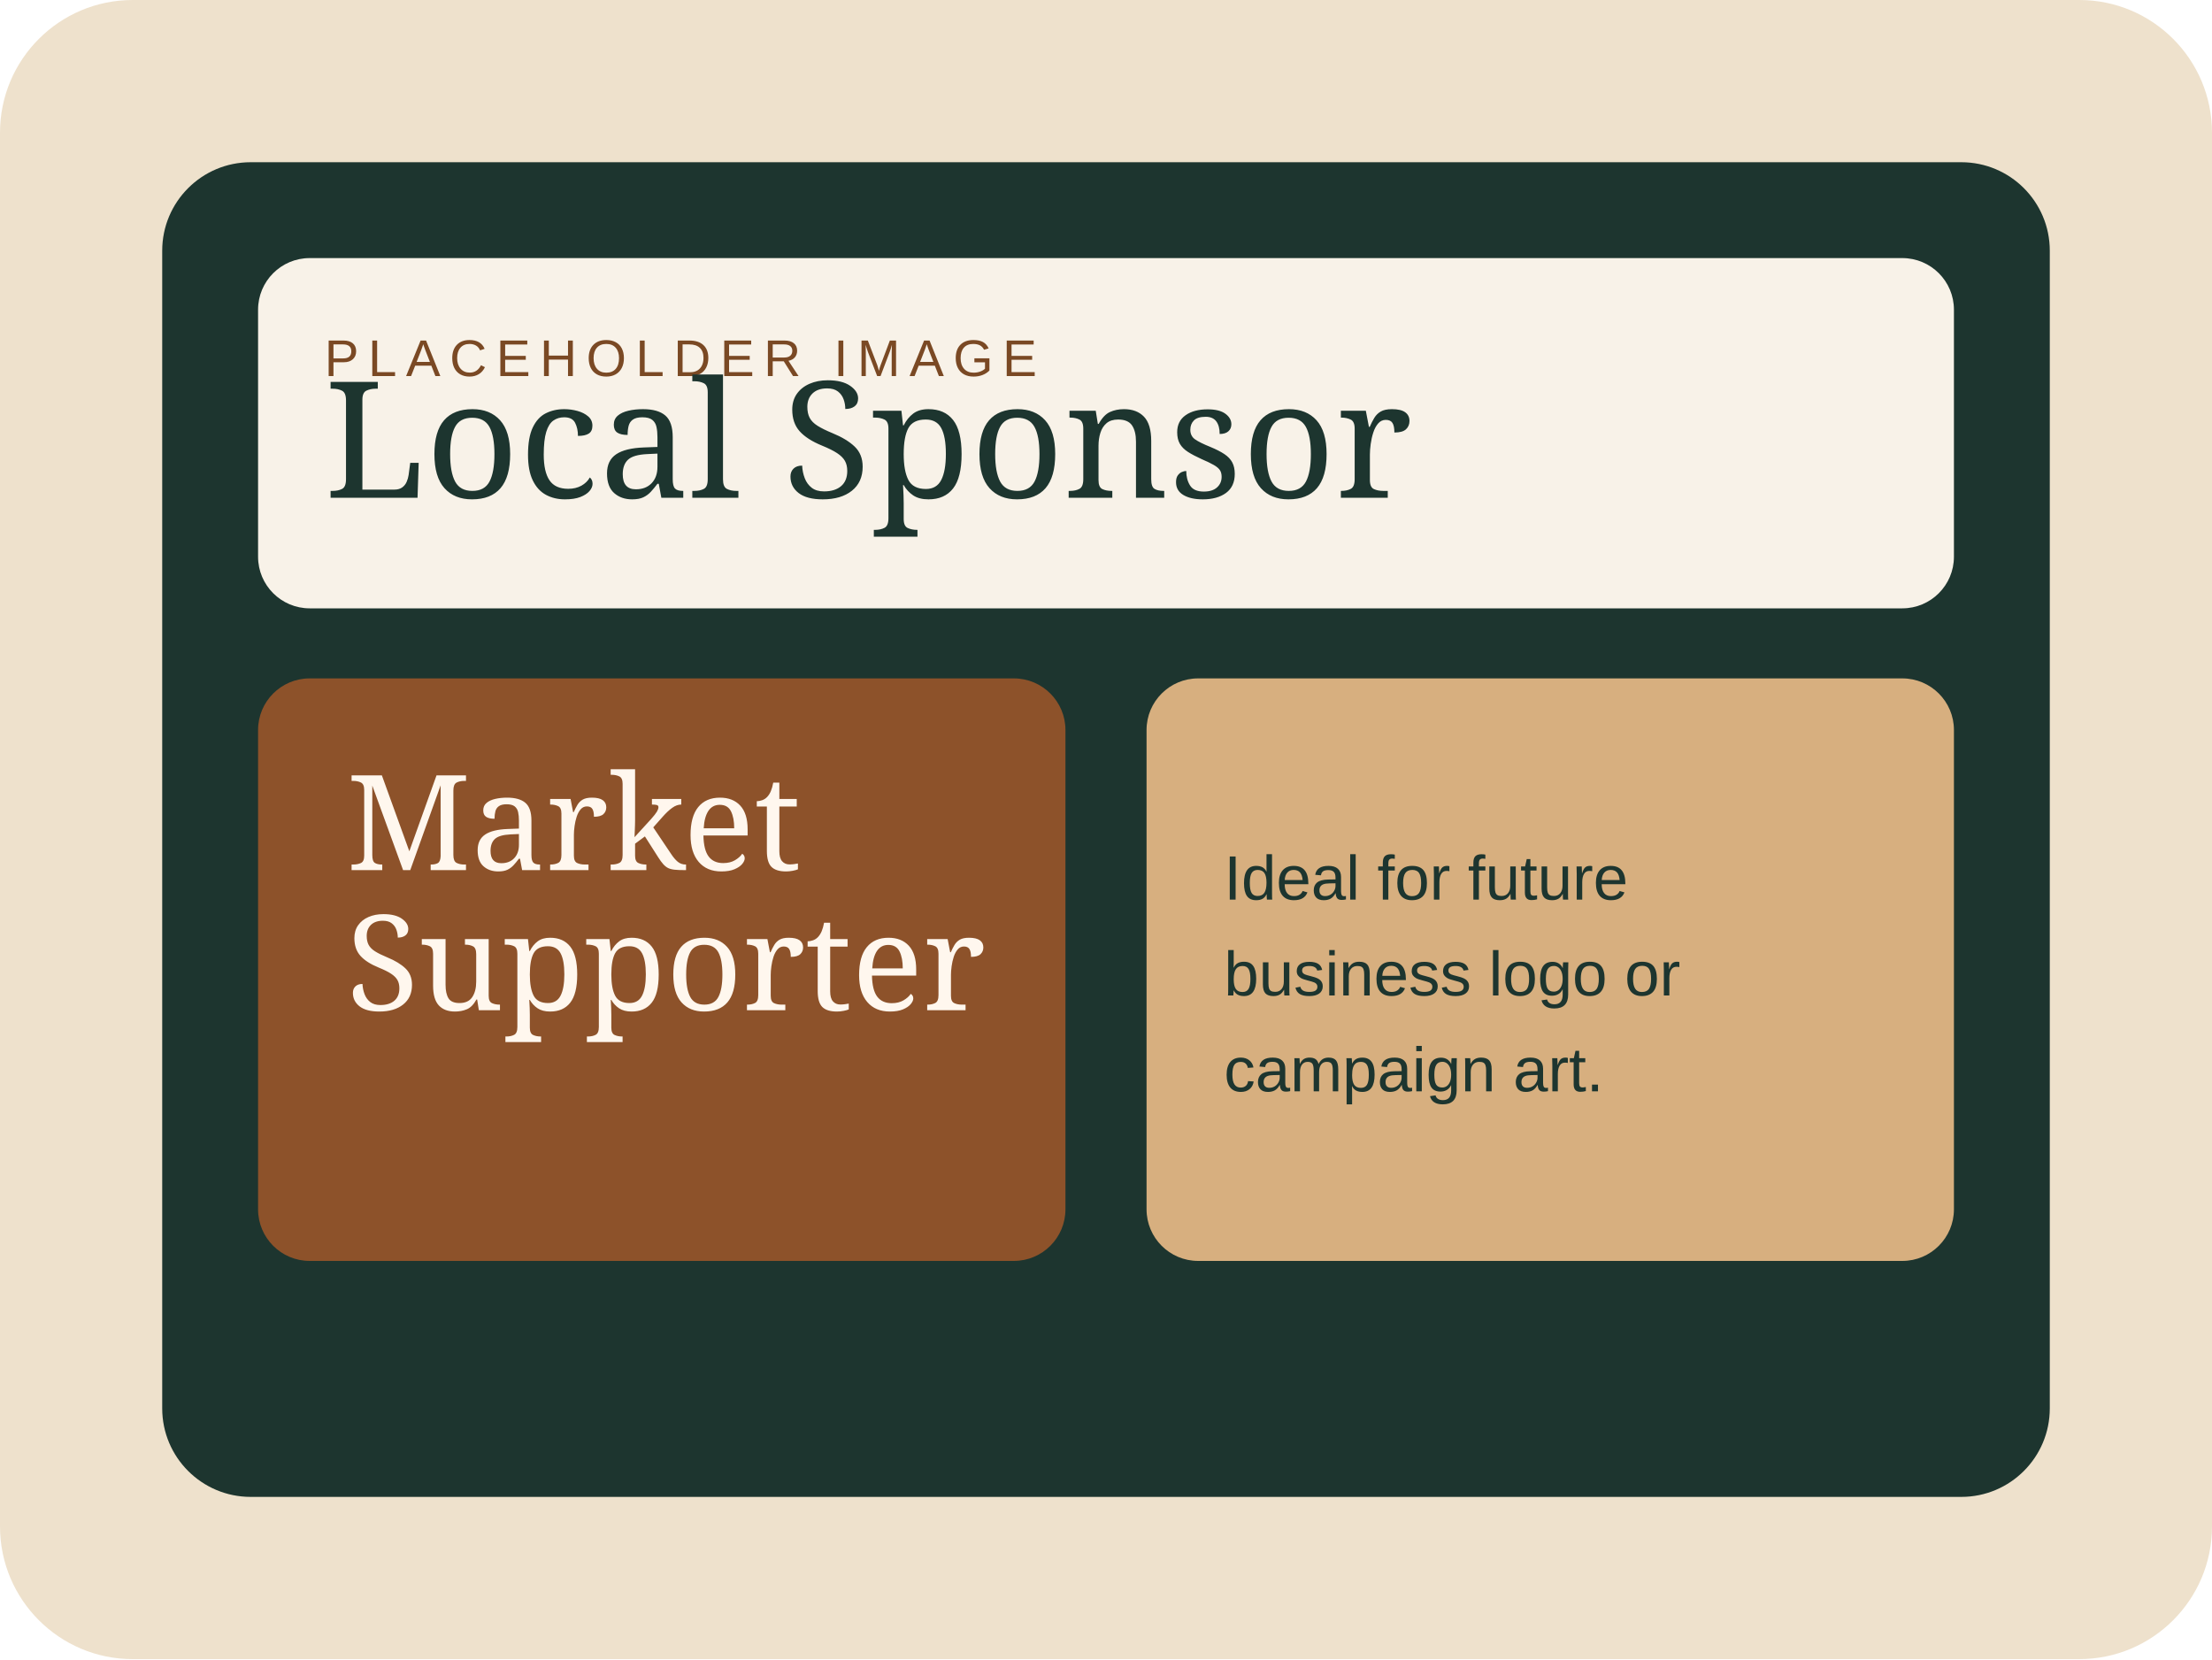
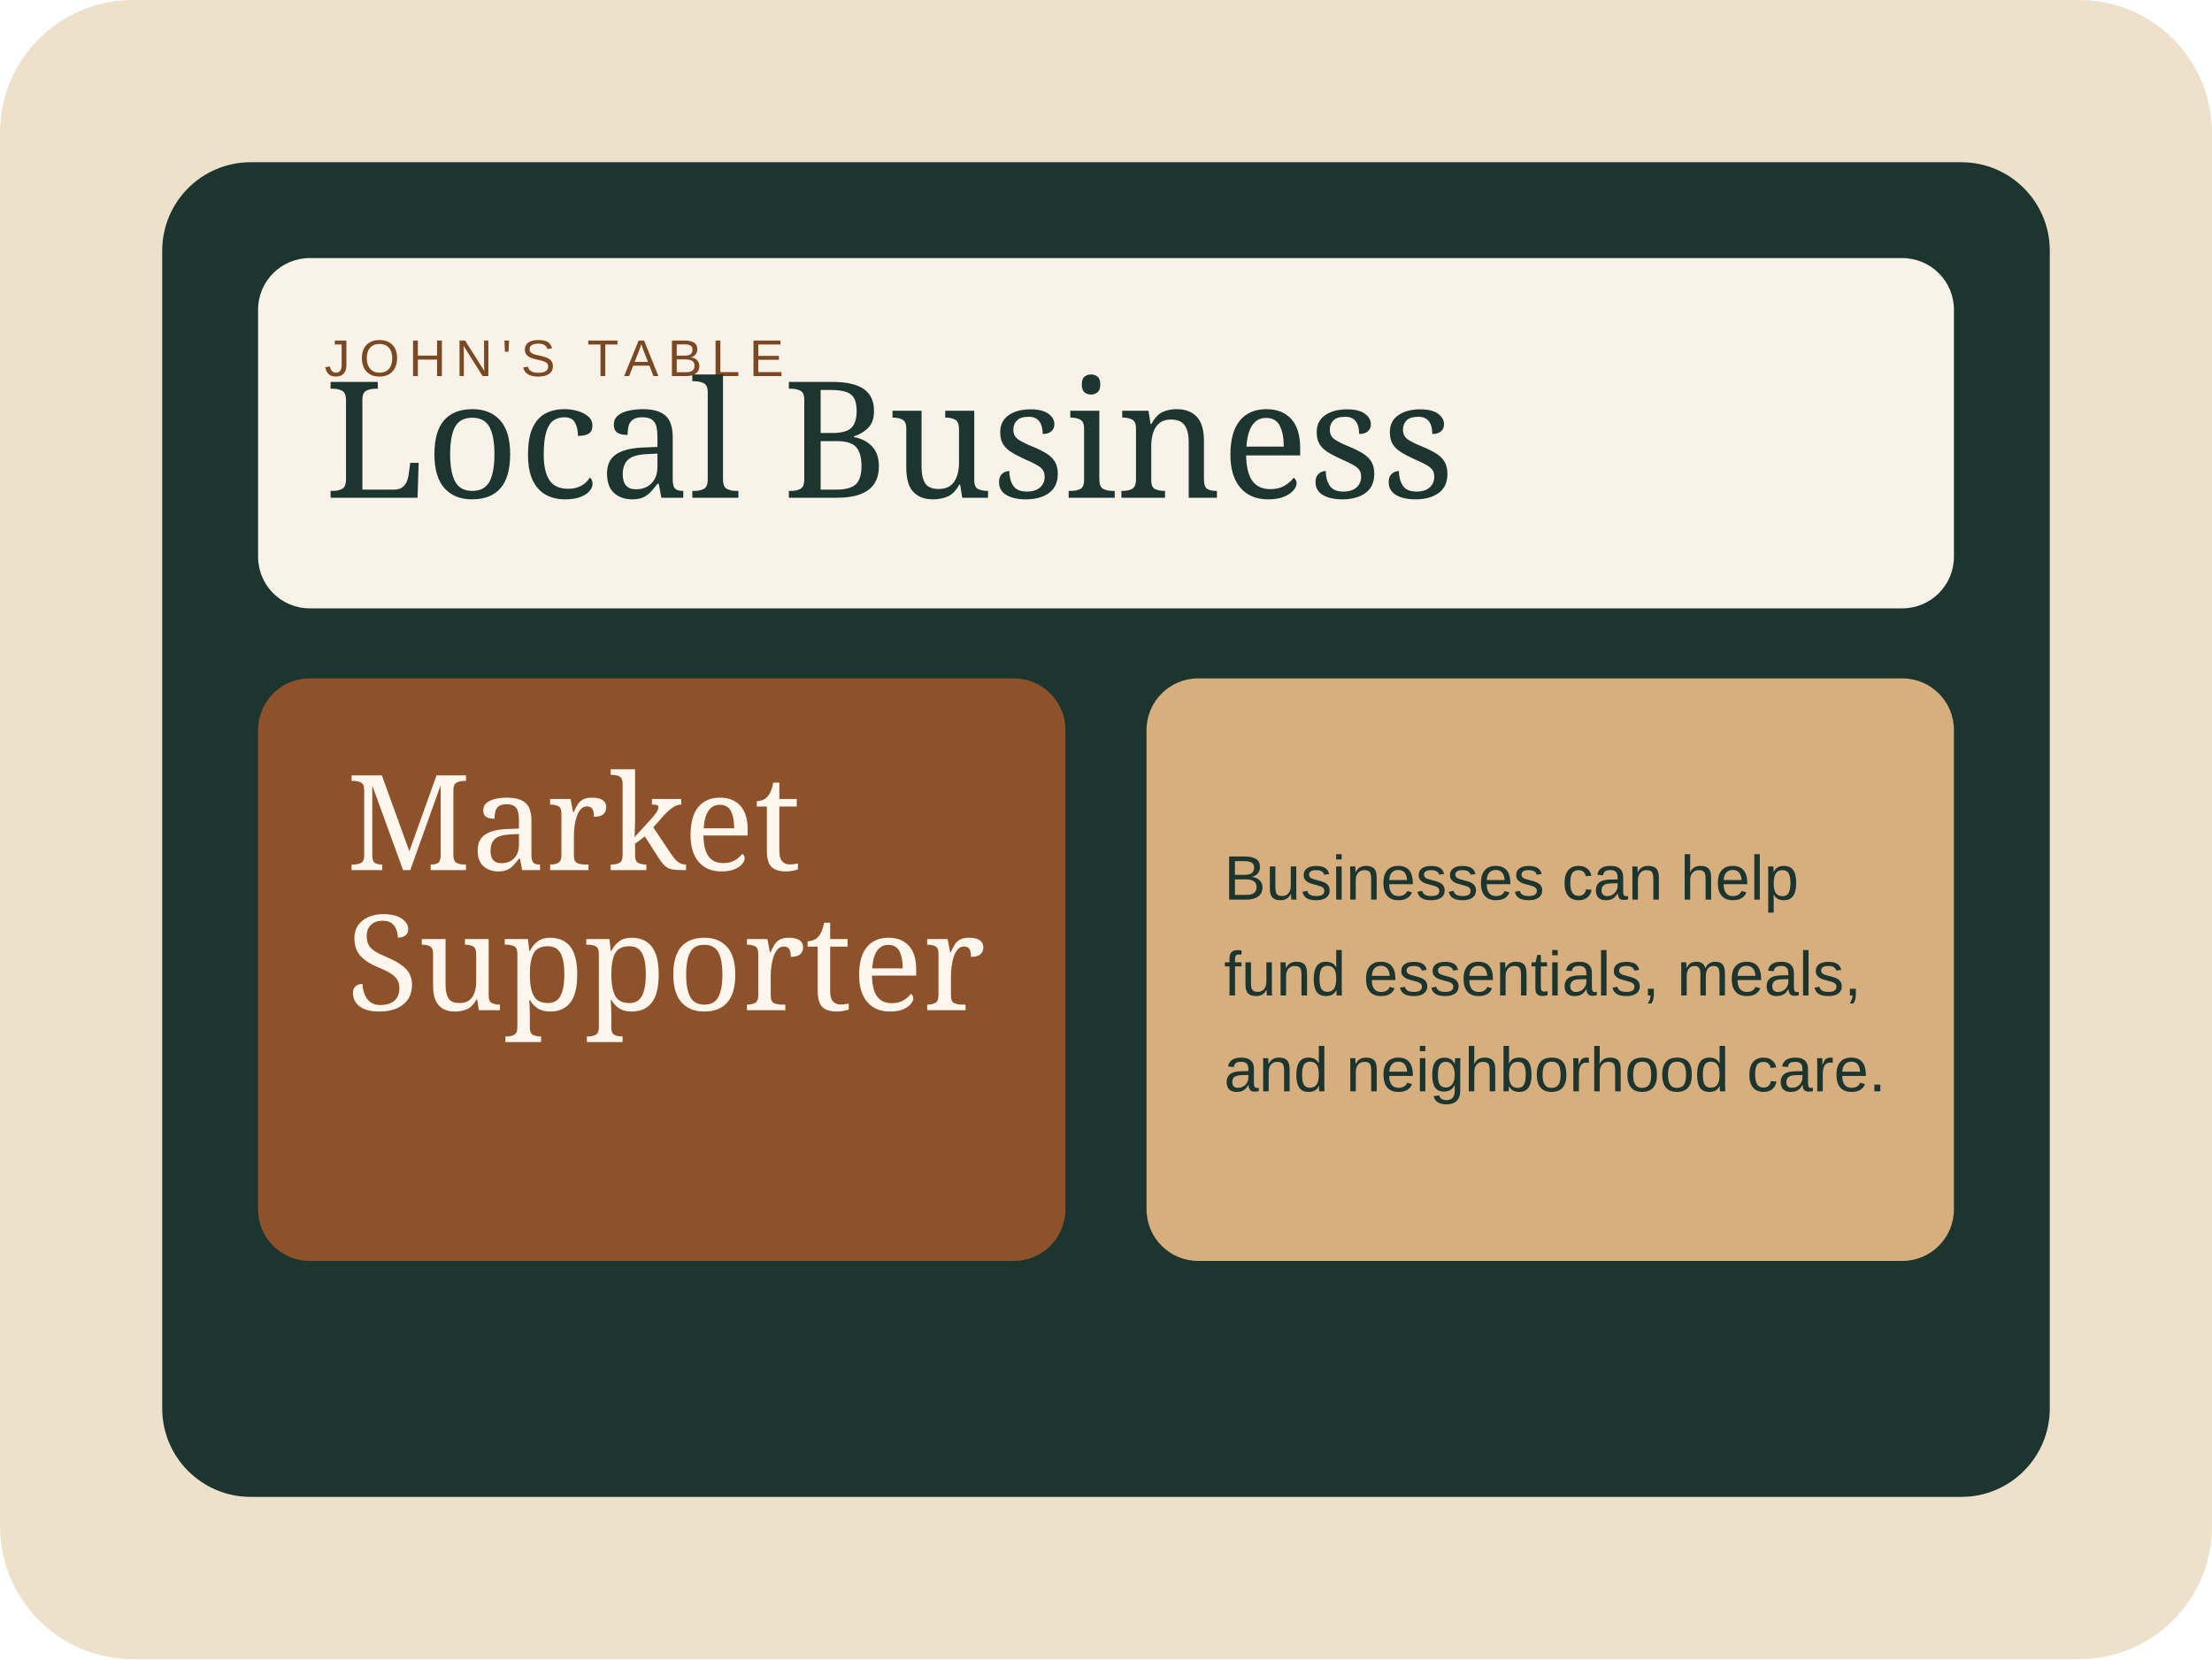
<svg xmlns="http://www.w3.org/2000/svg" width="1200" height="900" viewBox="0 0 1200 900" fill="none">
  <rect width="1200" height="900" rx="72" fill="#EEE1CC" />
  <rect x="88" y="88" width="1024" height="724" rx="48" fill="#1D352F" />
  <rect x="140" y="140" width="920" height="190" rx="28" fill="#F8F2E8" />
  <rect x="140" y="368" width="438" height="316" rx="28" fill="#8D522A" />
  <rect x="622" y="368" width="438" height="316" rx="28" fill="#D7AF7F" />
-   <text x="176" y="204" fill="#7A4924" font-family="Arial, sans-serif" font-size="28" letter-spacing="5">PLACEHOLDER IMAGE</text>
-   <text x="176" y="270" fill="#1D352F" font-family="Georgia, serif" font-size="88">Local Sponsor</text>
+   <text x="176" y="204" fill="#7A4924" font-family="Arial, sans-serif" font-size="28" letter-spacing="5">JOHN'S TABLE</text>
+   <text x="176" y="270" fill="#1D352F" font-family="Georgia, serif" font-size="88">Local Business</text>
  <text x="188" y="472" fill="#FFF7EE" font-family="Georgia, serif" font-size="72">Market</text>
  <text x="188" y="548" fill="#FFF7EE" font-family="Georgia, serif" font-size="72">Supporter</text>
-   <text x="664" y="488" fill="#1D352F" font-family="Arial, sans-serif" font-size="34">Ideal for future</text>
-   <text x="664" y="540" fill="#1D352F" font-family="Arial, sans-serif" font-size="34">business logo or</text>
-   <text x="664" y="592" fill="#1D352F" font-family="Arial, sans-serif" font-size="34">campaign art.</text>
+   <text x="664" y="488" fill="#1D352F" font-family="Arial, sans-serif" font-size="34">Businesses can help</text>
+   <text x="664" y="540" fill="#1D352F" font-family="Arial, sans-serif" font-size="34">fund essentials, meals,</text>
+   <text x="664" y="592" fill="#1D352F" font-family="Arial, sans-serif" font-size="34">and neighborhood care.</text>
</svg>
